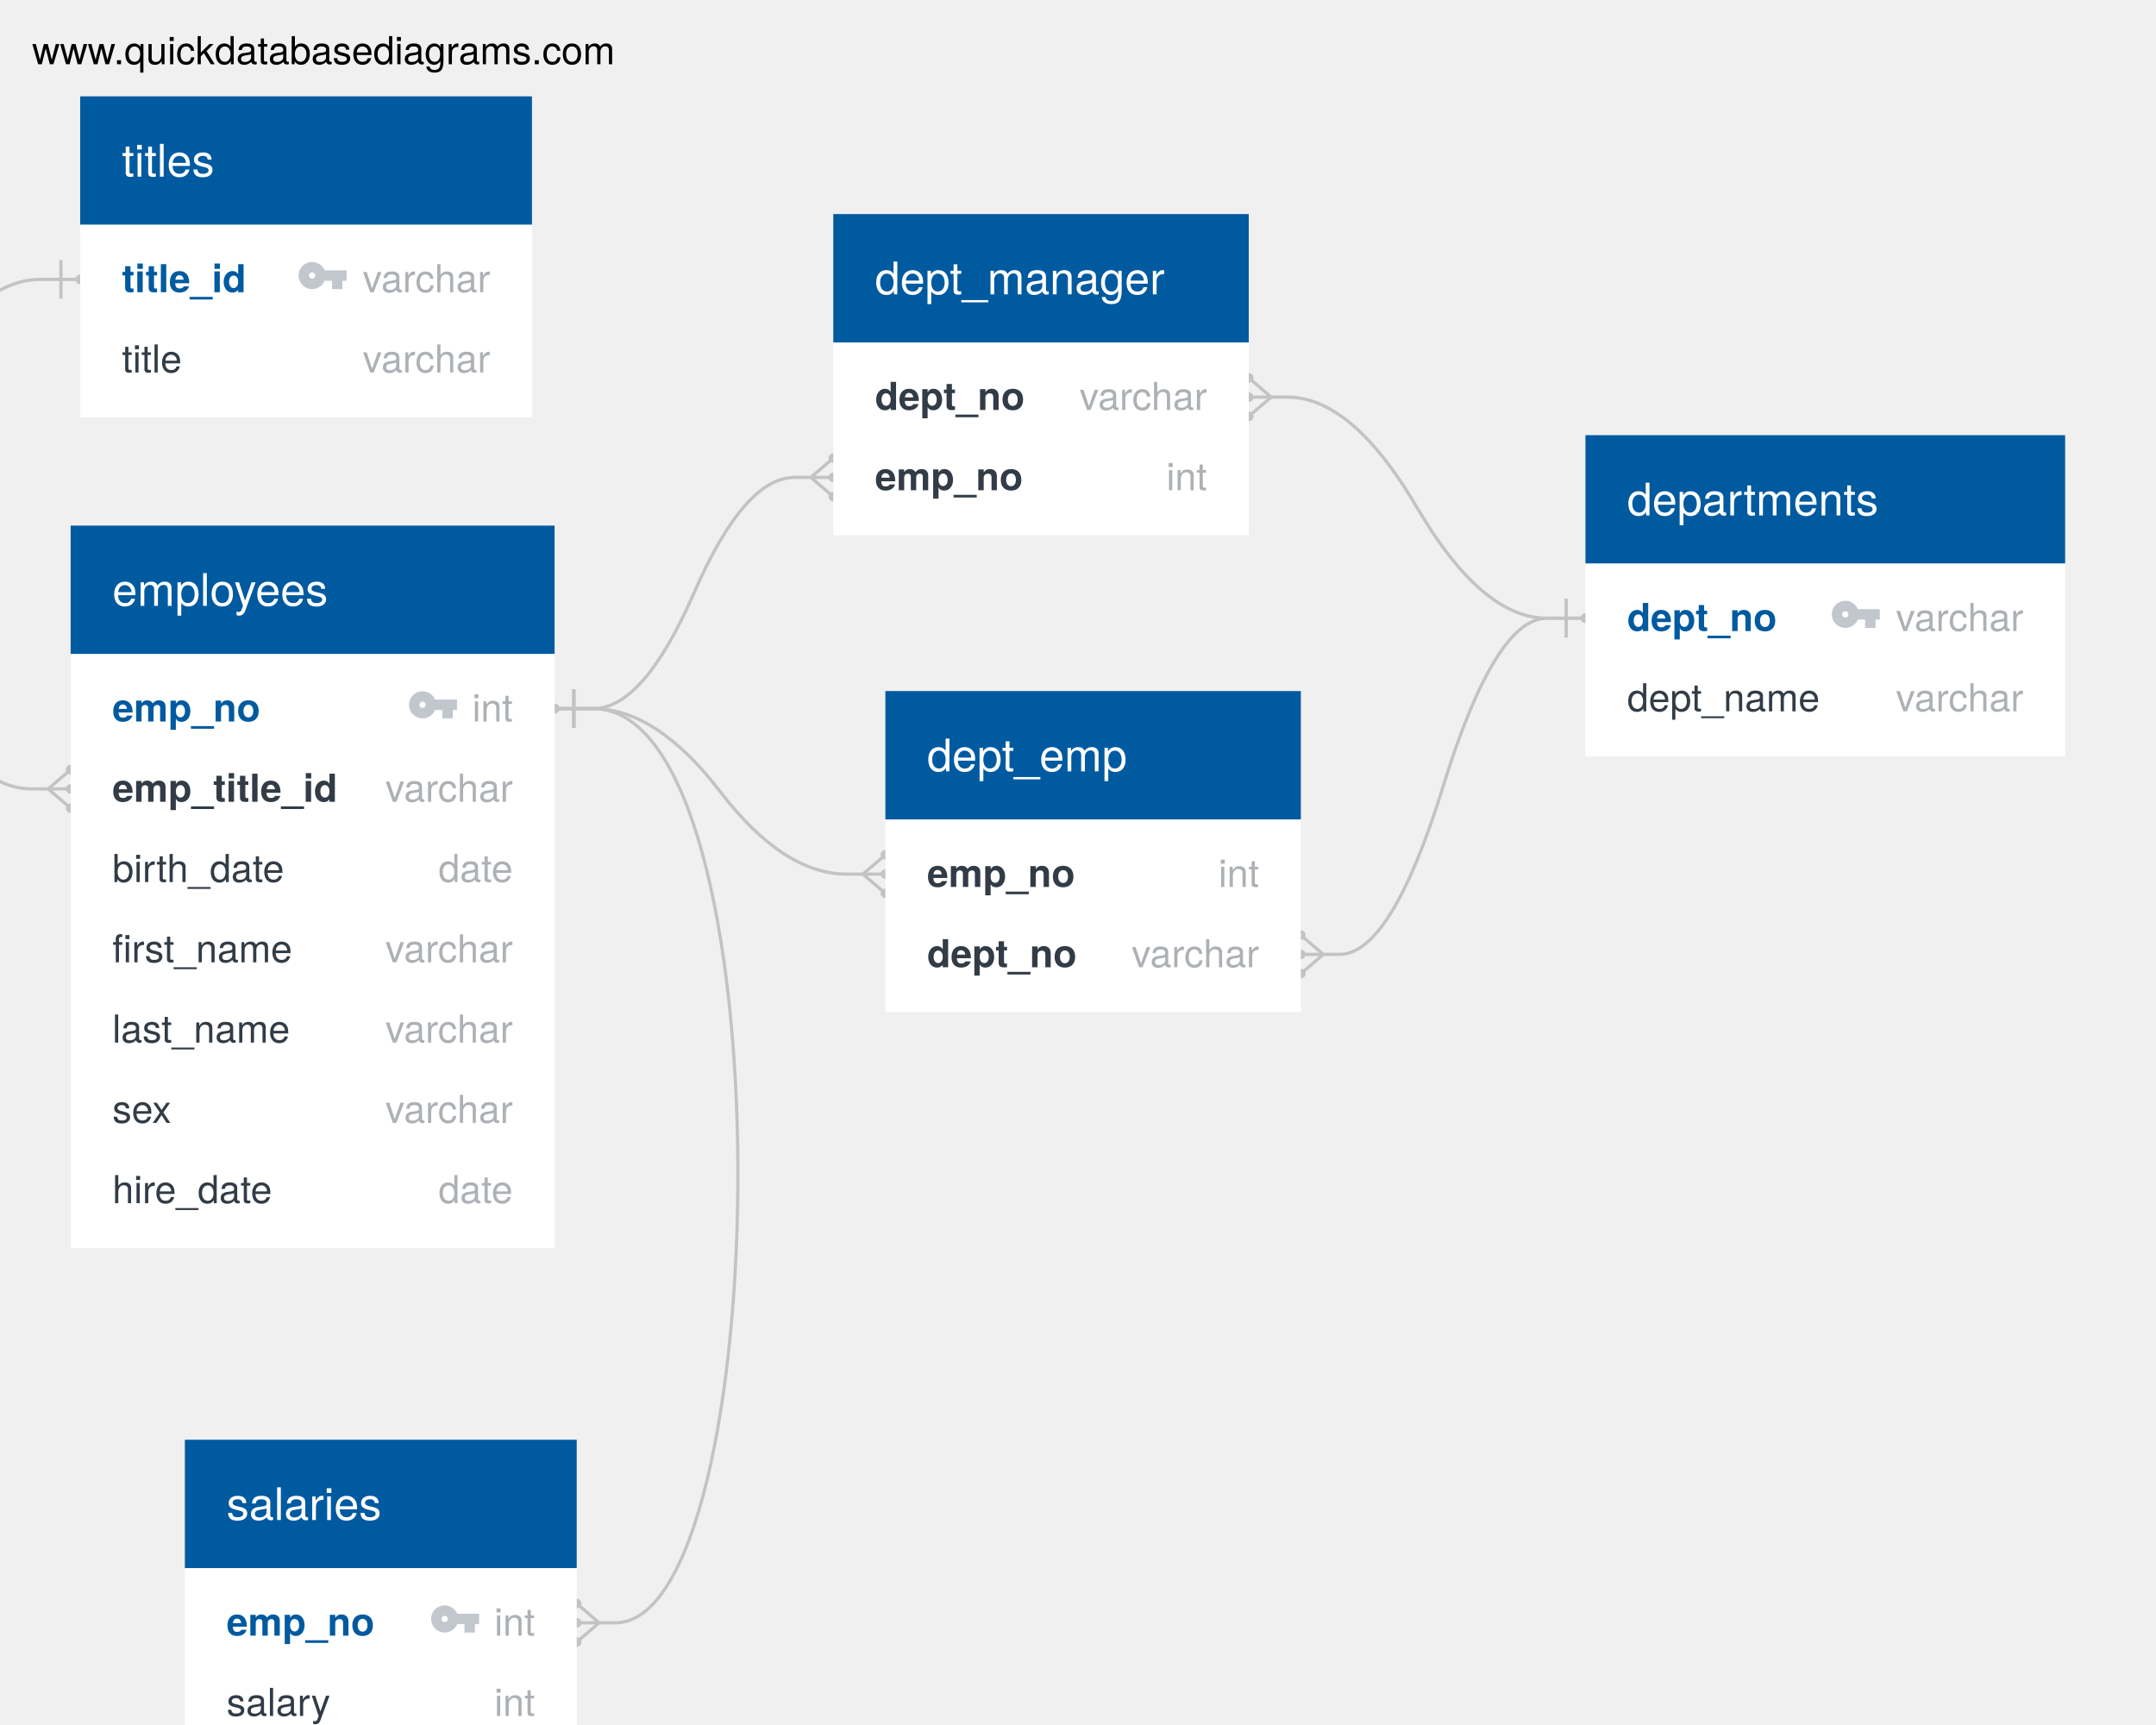
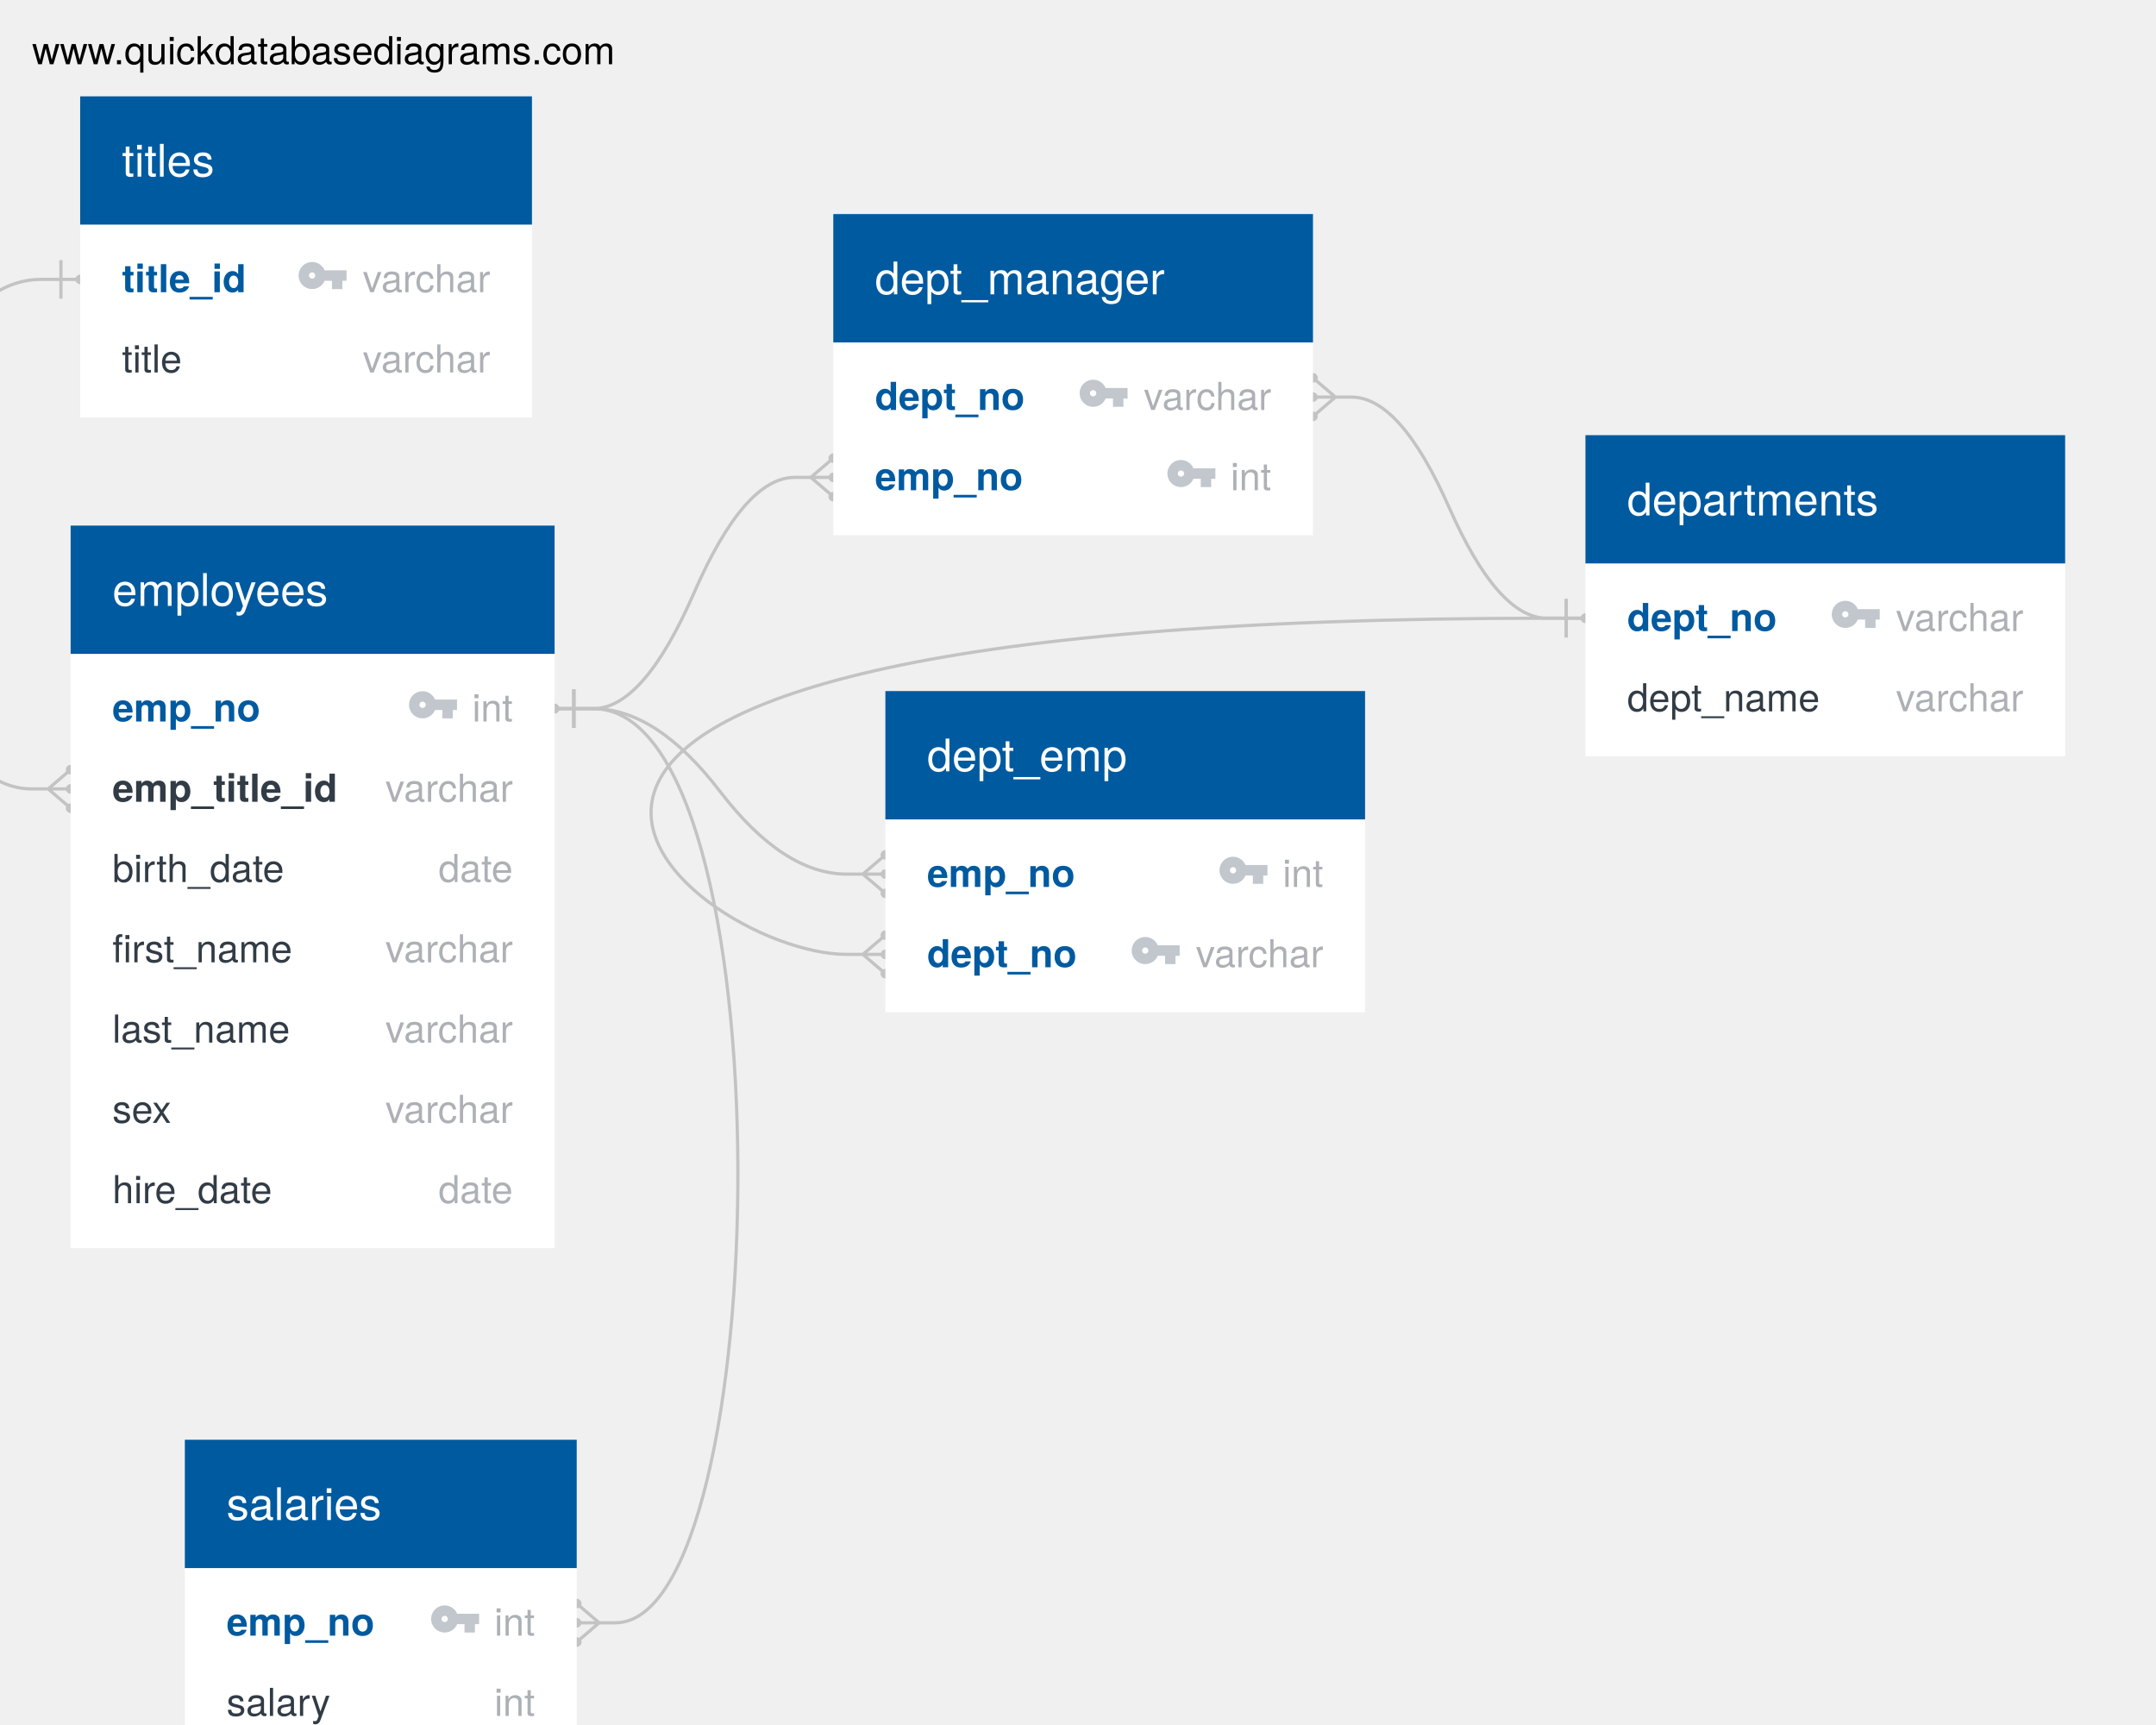
<svg xmlns="http://www.w3.org/2000/svg" class="diagram-root" style="background: #f5f6f6">
  <style>.diagram-root { font-family: "Helvetica Neue", sans-serif; font-size: 12px; } .t { overflow: visible; } .t-bg { y: 40; fill: #fff;   } .th { fill: #005aa0;   } .tht { fill: #fff; font-size: 14px;  } .tf { fill: #323c46; overflow: visible; } .tf.pk { fill: #005aa0; font-weight: bold; } .tf.fk { font-weight: bold; } .ty { fill: #adb1b5; font-weight: normal; text-anchor: end; } .r { fill: transparent; stroke: #c3c3c3; stroke-width: 1; } .l { stroke: 1; } .i { fill: #c2c7ce; stroke: #c2c7ce; } .i.ix { fill: #afb3b6; stroke: #000; } .fa { fill: transparent; overflow: visible; } .fa .bg.hover { fill: #f7f7f7; } .c { cy: 12; r: 4; stroke: #d2d2dc; fill: #d2d2dc; } .hr { fill: transparent; stroke: #323c46; stroke-opacity: 0.035; stroke-width: 13; } .dc { stroke: #fa5a3c; fill: #fa5a3c; } .x { stroke: white; stroke-width: 1; } .hl .th { fill: #1b9bff; } .hl .tht {  } .fhl .bg { fill: #e7f4ff; } .fhls .bg {  } .r.hl { stroke: #1b9bff; } .dim { opacity: 0.25; }</style>
  <g class="drawing-wrapper" transform="translate(-279.63, 138.8) scale(1,1)">
    <g class="rs">
      <path d="M 555.37 133.4 m -1, 0 a 1,1 0 1,0 2,0 a 1,1 0 1,0 -2,0 M 555.37 133.4 m -0.5, 0 a 0.5,0.5 0 1,0 1,0 a 0.5,0.5 0 1,0 -1,0  M555.37 133.4 L555.37 133.4 543.37 133.4 M 555.37 139.4 m -1, 0 a 1,1 0 1,0 2,0 a 1,1 0 1,0 -2,0 M 555.37 139.4 m -0.5, 0 a 0.5,0.5 0 1,0 1,0 a 0.5,0.5 0 1,0 -1,0  M555.37 139.4 L555.37 139.4 548.37 133.4 555.37 127.4 M 555.37 127.4 m -1, 0 a 1,1 0 1,0 2,0 a 1,1 0 1,0 -2,0 M 555.37 127.4 m -0.5, 0 a 0.5,0.5 0 1,0 1,0 a 0.5,0.5 0 1,0 -1,0  M543.37 133.4 Q 523.62 133.4, 503.86 107.64 T 464.35 81.87 M 452.35 81.87 m -1, 0 a 1,1 0 1,0 2,0 a 1,1 0 1,0 -2,0 M 452.35 81.87 m -0.5, 0 a 0.5,0.5 0 1,0 1,0 a 0.5,0.5 0 1,0 -1,0  M452.35 81.87 L452.35 81.87 464.35 81.87 M458.35 87.87 L458.35 87.87 458.35 75.87" id="h1139284389" class="r" />
-       <path d="M 684.76 158.4 m -1, 0 a 1,1 0 1,0 2,0 a 1,1 0 1,0 -2,0 M 684.76 158.4 m -0.5, 0 a 0.5,0.5 0 1,0 1,0 a 0.5,0.5 0 1,0 -1,0  M684.76 158.4 L684.76 158.4 696.76 158.4 M 684.76 164.4 m -1, 0 a 1,1 0 1,0 2,0 a 1,1 0 1,0 -2,0 M 684.76 164.4 m -0.5, 0 a 0.5,0.5 0 1,0 1,0 a 0.5,0.5 0 1,0 -1,0  M684.76 164.4 L684.76 164.4 691.76 158.4 684.76 152.4 M 684.76 152.4 m -1, 0 a 1,1 0 1,0 2,0 a 1,1 0 1,0 -2,0 M 684.76 152.4 m -0.5, 0 a 0.5,0.5 0 1,0 1,0 a 0.5,0.5 0 1,0 -1,0  M696.76 158.4 Q 712.92 158.4, 729.08 106.06 T 761.4 53.71 M 773.4 53.71 m -1, 0 a 1,1 0 1,0 2,0 a 1,1 0 1,0 -2,0 M 773.4 53.71 m -0.5, 0 a 0.5,0.5 0 1,0 1,0 a 0.5,0.5 0 1,0 -1,0  M773.4 53.71 L773.4 53.71 761.4 53.71 M767.4 59.71 L767.4 59.71 767.4 47.71" id="h1607168654" class="r" />
-       <path d="M 668.54 -15.14 m -1, 0 a 1,1 0 1,0 2,0 a 1,1 0 1,0 -2,0 M 668.54 -15.14 m -0.5, 0 a 0.5,0.5 0 1,0 1,0 a 0.5,0.5 0 1,0 -1,0  M668.54 -15.14 L668.54 -15.14 680.54 -15.14 M 668.54 -9.14 m -1, 0 a 1,1 0 1,0 2,0 a 1,1 0 1,0 -2,0 M 668.54 -9.14 m -0.5, 0 a 0.5,0.5 0 1,0 1,0 a 0.5,0.5 0 1,0 -1,0  M668.54 -9.14 L668.54 -9.14 675.54 -15.14 668.54 -21.14 M 668.54 -21.14 m -1, 0 a 1,1 0 1,0 2,0 a 1,1 0 1,0 -2,0 M 668.54 -21.14 m -0.5, 0 a 0.5,0.5 0 1,0 1,0 a 0.5,0.5 0 1,0 -1,0  M680.54 -15.14 Q 700.76 -15.14, 720.97 19.29 T 761.4 53.71 M 773.4 53.71 m -1, 0 a 1,1 0 1,0 2,0 a 1,1 0 1,0 -2,0 M 773.4 53.71 m -0.5, 0 a 0.5,0.5 0 1,0 1,0 a 0.5,0.5 0 1,0 -1,0  M773.4 53.71 L773.4 53.71 761.4 53.71 M767.4 59.71 L767.4 59.71 767.4 47.71" id="h1397587031" class="r" />
+       <path d="M 555.37 158.4 m -1, 0 a 1,1 0 1,0 2,0 a 1,1 0 1,0 -2,0 M 555.37 158.4 m -0.5, 0 a 0.5,0.5 0 1,0 1,0 a 0.5,0.5 0 1,0 -1,0  M555.37 158.4 L555.37 158.4 543.37 158.4 M 555.37 164.4 m -1, 0 a 1,1 0 1,0 2,0 a 1,1 0 1,0 -2,0 M 555.37 164.4 m -0.5, 0 a 0.5,0.5 0 1,0 1,0 a 0.5,0.5 0 1,0 -1,0  M555.37 164.4 L555.37 164.4 548.37 158.4 555.37 152.4 M 555.37 152.4 m -1, 0 a 1,1 0 1,0 2,0 a 1,1 0 1,0 -2,0 M 555.37 152.4 m -0.5, 0 a 0.5,0.5 0 1,0 1,0 a 0.5,0.5 0 1,0 -1,0  M543.37 158.4 C 493.37 158.4, 362.552 53.71, 761.4 53.71 M 773.4 53.71 m -1, 0 a 1,1 0 1,0 2,0 a 1,1 0 1,0 -2,0 M 773.4 53.71 m -0.5, 0 a 0.5,0.5 0 1,0 1,0 a 0.5,0.5 0 1,0 -1,0  M773.4 53.71 L773.4 53.71 761.4 53.71 M767.4 59.71 L767.4 59.71 767.4 47.71" id="h1607168654" class="r" />
+       <path d="M 688.54 -15.14 m -1, 0 a 1,1 0 1,0 2,0 a 1,1 0 1,0 -2,0 M 688.54 -15.14 m -0.5, 0 a 0.5,0.5 0 1,0 1,0 a 0.5,0.5 0 1,0 -1,0  M688.54 -15.14 L688.54 -15.14 700.54 -15.14 M 688.54 -9.14 m -1, 0 a 1,1 0 1,0 2,0 a 1,1 0 1,0 -2,0 M 688.54 -9.14 m -0.5, 0 a 0.5,0.5 0 1,0 1,0 a 0.5,0.5 0 1,0 -1,0  M688.54 -9.14 L688.54 -9.14 695.54 -15.14 688.54 -21.14 M 688.54 -21.14 m -1, 0 a 1,1 0 1,0 2,0 a 1,1 0 1,0 -2,0 M 688.54 -21.14 m -0.5, 0 a 0.5,0.5 0 1,0 1,0 a 0.5,0.5 0 1,0 -1,0  M700.54 -15.14 Q 715.76 -15.14, 730.97 19.29 T 761.4 53.71 M 773.4 53.71 m -1, 0 a 1,1 0 1,0 2,0 a 1,1 0 1,0 -2,0 M 773.4 53.71 m -0.5, 0 a 0.5,0.5 0 1,0 1,0 a 0.5,0.5 0 1,0 -1,0  M773.4 53.71 L773.4 53.71 761.4 53.71 M767.4 59.71 L767.4 59.71 767.4 47.71" id="h1397587031" class="r" />
      <path d="M 539.15 9.86 m -1, 0 a 1,1 0 1,0 2,0 a 1,1 0 1,0 -2,0 M 539.15 9.86 m -0.5, 0 a 0.5,0.5 0 1,0 1,0 a 0.5,0.5 0 1,0 -1,0  M539.15 9.86 L539.15 9.86 527.15 9.86 M 539.15 15.86 m -1, 0 a 1,1 0 1,0 2,0 a 1,1 0 1,0 -2,0 M 539.15 15.86 m -0.5, 0 a 0.5,0.5 0 1,0 1,0 a 0.5,0.5 0 1,0 -1,0  M539.15 15.86 L539.15 15.86 532.15 9.86 539.15 3.86 M 539.15 3.86 m -1, 0 a 1,1 0 1,0 2,0 a 1,1 0 1,0 -2,0 M 539.15 3.86 m -0.5, 0 a 0.5,0.5 0 1,0 1,0 a 0.5,0.5 0 1,0 -1,0  M527.15 9.86 Q 511.45 9.86, 495.75 45.87 T 464.35 81.87 M 452.35 81.87 m -1, 0 a 1,1 0 1,0 2,0 a 1,1 0 1,0 -2,0 M 452.35 81.87 m -0.5, 0 a 0.5,0.5 0 1,0 1,0 a 0.5,0.5 0 1,0 -1,0  M452.35 81.87 L452.35 81.87 464.35 81.87 M458.35 87.87 L458.35 87.87 458.35 75.87" id="h2286254435" class="r" />
      <path d="M 301.63 106.87 m -1, 0 a 1,1 0 1,0 2,0 a 1,1 0 1,0 -2,0 M 301.63 106.87 m -0.5, 0 a 0.5,0.5 0 1,0 1,0 a 0.5,0.5 0 1,0 -1,0  M301.63 106.87 L301.63 106.87 289.63 106.87 M 301.63 112.87 m -1, 0 a 1,1 0 1,0 2,0 a 1,1 0 1,0 -2,0 M 301.63 112.87 m -0.5, 0 a 0.5,0.5 0 1,0 1,0 a 0.5,0.5 0 1,0 -1,0  M301.63 112.87 L301.63 112.87 294.63 106.87 301.63 100.87 M 301.63 100.87 m -1, 0 a 1,1 0 1,0 2,0 a 1,1 0 1,0 -2,0 M 301.63 100.87 m -0.5, 0 a 0.5,0.5 0 1,0 1,0 a 0.5,0.5 0 1,0 -1,0  M289.63 106.87 C 239.63 106.87, 237.848 -51.8, 292.6 -51.8 M 304.6 -51.8 m -1, 0 a 1,1 0 1,0 2,0 a 1,1 0 1,0 -2,0 M 304.6 -51.8 m -0.5, 0 a 0.5,0.5 0 1,0 1,0 a 0.5,0.5 0 1,0 -1,0  M304.6 -51.8 L304.6 -51.8 292.6 -51.8 M298.6 -45.8 L298.6 -45.8 298.6 -57.8" id="h1537058300" class="r" />
      <path d="M 459.24 366.54 m -1, 0 a 1,1 0 1,0 2,0 a 1,1 0 1,0 -2,0 M 459.24 366.54 m -0.5, 0 a 0.5,0.5 0 1,0 1,0 a 0.5,0.5 0 1,0 -1,0  M459.24 366.54 L459.24 366.54 471.24 366.54 M 459.24 372.54 m -1, 0 a 1,1 0 1,0 2,0 a 1,1 0 1,0 -2,0 M 459.24 372.54 m -0.5, 0 a 0.5,0.5 0 1,0 1,0 a 0.5,0.5 0 1,0 -1,0  M459.24 372.54 L459.24 372.54 466.24 366.54 459.24 360.54 M 459.24 360.54 m -1, 0 a 1,1 0 1,0 2,0 a 1,1 0 1,0 -2,0 M 459.24 360.54 m -0.5, 0 a 0.5,0.5 0 1,0 1,0 a 0.5,0.5 0 1,0 -1,0  M471.24 366.54 C 521.24 366.54, 525.374 81.87, 464.35 81.87 M 452.35 81.87 m -1, 0 a 1,1 0 1,0 2,0 a 1,1 0 1,0 -2,0 M 452.35 81.87 m -0.5, 0 a 0.5,0.5 0 1,0 1,0 a 0.5,0.5 0 1,0 -1,0  M452.35 81.87 L452.35 81.87 464.35 81.87 M458.35 87.87 L458.35 87.87 458.35 75.87" id="h3177548053" class="r" />
    </g>
    <g class="hrs" />
    <g class="ts">
      <svg width="149.39" height="100" x="773.4" y="-3.29" id="h475896179" class="t">
        <rect height="40" width="149.39" class="th" />
        <text x="13" y="25" class="tht">departments</text>
        <rect height="60" width="149.39" class="t-bg" />
        <text x="13" y="61" class="tf pk">dept_no<tspan x="136.39" class="ty">varchar</tspan>
        </text>
        <path d="M7,14A2,2 0 0,1 5,12A2,2 0 0,1 7,10A2,2 0 0,1 9,12A2,2 0 0,1 7,14M12.65,10C11.83,7.67 9.61,6 7, 6A6, 6 0 0, 0 1, 12A6, 6 0 0, 0 7, 18C9.61, 18 11.83, 16.33 12.65, 14H17V18H21V14H23V10H12.65Z" class="i pk" transform="translate(76.37633, 48) scale(0.65)" />
        <text x="13" y="86" class="tf">dept_name<tspan x="136.39" class="ty">varchar</tspan>
        </text>
      </svg>
-       <svg width="129.39" height="100" x="555.37" y="76.4" id="h1090417462" class="t">
-         <rect height="40" width="129.39" class="th" />
+       <svg width="149.39" height="100" x="555.37" y="76.4" id="h1090417462" class="t">
+         <rect height="40" width="149.39" class="th" />
        <text x="13" y="25" class="tht">dept_emp</text>
-         <rect height="60" width="129.39" class="t-bg" />
-         <text x="13" y="61" class="tf fk">emp_no<tspan x="116.39" class="ty">int</tspan>
+         <rect height="60" width="149.39" class="t-bg" />
+         <text x="13" y="61" class="tf pk">emp_no<tspan x="136.39" class="ty">int</tspan>
        </text>
-         <text x="13" y="86" class="tf fk">dept_no<tspan x="116.39" class="ty">varchar</tspan>
+         <path d="M7,14A2,2 0 0,1 5,12A2,2 0 0,1 7,10A2,2 0 0,1 9,12A2,2 0 0,1 7,14M12.65,10C11.83,7.67 9.61,6 7, 6A6, 6 0 0, 0 1, 12A6, 6 0 0, 0 7, 18C9.61, 18 11.83, 16.33 12.65, 14H17V18H21V14H23V10H12.65Z" class="i pk" transform="translate(103.7162, 48) scale(0.65)" />
+         <text x="13" y="86" class="tf pk">dept_no<tspan x="136.39" class="ty">varchar</tspan>
        </text>
+         <path d="M7,14A2,2 0 0,1 5,12A2,2 0 0,1 7,10A2,2 0 0,1 9,12A2,2 0 0,1 7,14M12.65,10C11.83,7.67 9.61,6 7, 6A6, 6 0 0, 0 1, 12A6, 6 0 0, 0 7, 18C9.61, 18 11.83, 16.33 12.65, 14H17V18H21V14H23V10H12.65Z" class="i pk" transform="translate(76.37633, 73) scale(0.65)" />
      </svg>
-       <svg width="129.39" height="100" x="539.15" y="-72.14" id="h1676682957" class="t">
-         <rect height="40" width="129.39" class="th" />
+       <svg width="149.39" height="100" x="539.15" y="-72.14" id="h1676682957" class="t">
+         <rect height="40" width="149.39" class="th" />
        <text x="13" y="25" class="tht">dept_manager</text>
-         <rect height="60" width="129.39" class="t-bg" />
-         <text x="13" y="61" class="tf fk">dept_no<tspan x="116.39" class="ty">varchar</tspan>
+         <rect height="60" width="149.39" class="t-bg" />
+         <text x="13" y="61" class="tf pk">dept_no<tspan x="136.39" class="ty">varchar</tspan>
        </text>
-         <text x="13" y="86" class="tf fk">emp_no<tspan x="116.39" class="ty">int</tspan>
+         <path d="M7,14A2,2 0 0,1 5,12A2,2 0 0,1 7,10A2,2 0 0,1 9,12A2,2 0 0,1 7,14M12.65,10C11.83,7.67 9.61,6 7, 6A6, 6 0 0, 0 1, 12A6, 6 0 0, 0 7, 18C9.61, 18 11.83, 16.33 12.65, 14H17V18H21V14H23V10H12.65Z" class="i pk" transform="translate(76.37633, 48) scale(0.65)" />
+         <text x="13" y="86" class="tf pk">emp_no<tspan x="136.39" class="ty">int</tspan>
        </text>
+         <path d="M7,14A2,2 0 0,1 5,12A2,2 0 0,1 7,10A2,2 0 0,1 9,12A2,2 0 0,1 7,14M12.65,10C11.83,7.67 9.61,6 7, 6A6, 6 0 0, 0 1, 12A6, 6 0 0, 0 7, 18C9.61, 18 11.83, 16.33 12.65, 14H17V18H21V14H23V10H12.65Z" class="i pk" transform="translate(103.7162, 73) scale(0.65)" />
      </svg>
      <svg width="150.72" height="225" x="301.63" y="24.87" id="h1639608377" class="t">
        <rect height="40" width="150.72" class="th" />
        <text x="13" y="25" class="tht">employees</text>
        <rect height="185" width="150.72" class="t-bg" />
        <text x="13" y="61" class="tf pk">emp_no<tspan x="137.72" class="ty">int</tspan>
        </text>
        <path d="M7,14A2,2 0 0,1 5,12A2,2 0 0,1 7,10A2,2 0 0,1 9,12A2,2 0 0,1 7,14M12.65,10C11.83,7.67 9.61,6 7, 6A6, 6 0 0, 0 1, 12A6, 6 0 0, 0 7, 18C9.61, 18 11.83, 16.33 12.65, 14H17V18H21V14H23V10H12.65Z" class="i pk" transform="translate(105.0462, 48) scale(0.65)" />
        <text x="13" y="86" class="tf fk">emp_title_id<tspan x="137.72" class="ty">varchar</tspan>
        </text>
        <text x="13" y="111" class="tf">birth_date<tspan x="137.72" class="ty">date</tspan>
        </text>
        <text x="13" y="136" class="tf">first_name<tspan x="137.72" class="ty">varchar</tspan>
        </text>
        <text x="13" y="161" class="tf">last_name<tspan x="137.72" class="ty">varchar</tspan>
        </text>
        <text x="13" y="186" class="tf">sex<tspan x="137.72" class="ty">varchar</tspan>
        </text>
        <text x="13" y="211" class="tf">hire_date<tspan x="137.72" class="ty">date</tspan>
        </text>
      </svg>
      <svg width="122.04" height="100" x="337.2" y="309.54" id="h2472833127" class="t">
        <rect height="40" width="122.04" class="th" />
        <text x="13" y="25" class="tht">salaries</text>
        <rect height="60" width="122.04" class="t-bg" />
        <text x="13" y="61" class="tf pk">emp_no<tspan x="109.04" class="ty">int</tspan>
        </text>
        <path d="M7,14A2,2 0 0,1 5,12A2,2 0 0,1 7,10A2,2 0 0,1 9,12A2,2 0 0,1 7,14M12.65,10C11.83,7.67 9.61,6 7, 6A6, 6 0 0, 0 1, 12A6, 6 0 0, 0 7, 18C9.61, 18 11.83, 16.33 12.65, 14H17V18H21V14H23V10H12.65Z" class="i pk" transform="translate(76.36617, 48) scale(0.65)" />
        <text x="13" y="86" class="tf">salary<tspan x="109.04" class="ty">int</tspan>
        </text>
      </svg>
      <svg width="140.7" height="100" x="304.6" y="-108.8" id="h311790747" class="t">
        <rect height="40" width="140.7" class="th" />
        <text x="13" y="25" class="tht">titles</text>
        <rect height="60" width="140.7" class="t-bg" />
        <text x="13" y="61" class="tf pk">title_id<tspan x="127.7" class="ty">varchar</tspan>
        </text>
        <path d="M7,14A2,2 0 0,1 5,12A2,2 0 0,1 7,10A2,2 0 0,1 9,12A2,2 0 0,1 7,14M12.65,10C11.83,7.67 9.61,6 7, 6A6, 6 0 0, 0 1, 12A6, 6 0 0, 0 7, 18C9.61, 18 11.83, 16.33 12.65, 14H17V18H21V14H23V10H12.65Z" class="i pk" transform="translate(67.68633, 48) scale(0.65)" />
        <text x="13" y="86" class="tf">title<tspan x="127.7" class="ty">varchar</tspan>
        </text>
      </svg>
    </g>
  </g>
  <text class="qdbd-link" x="10" y="20">www.quickdatabasediagrams.com</text>
</svg>
